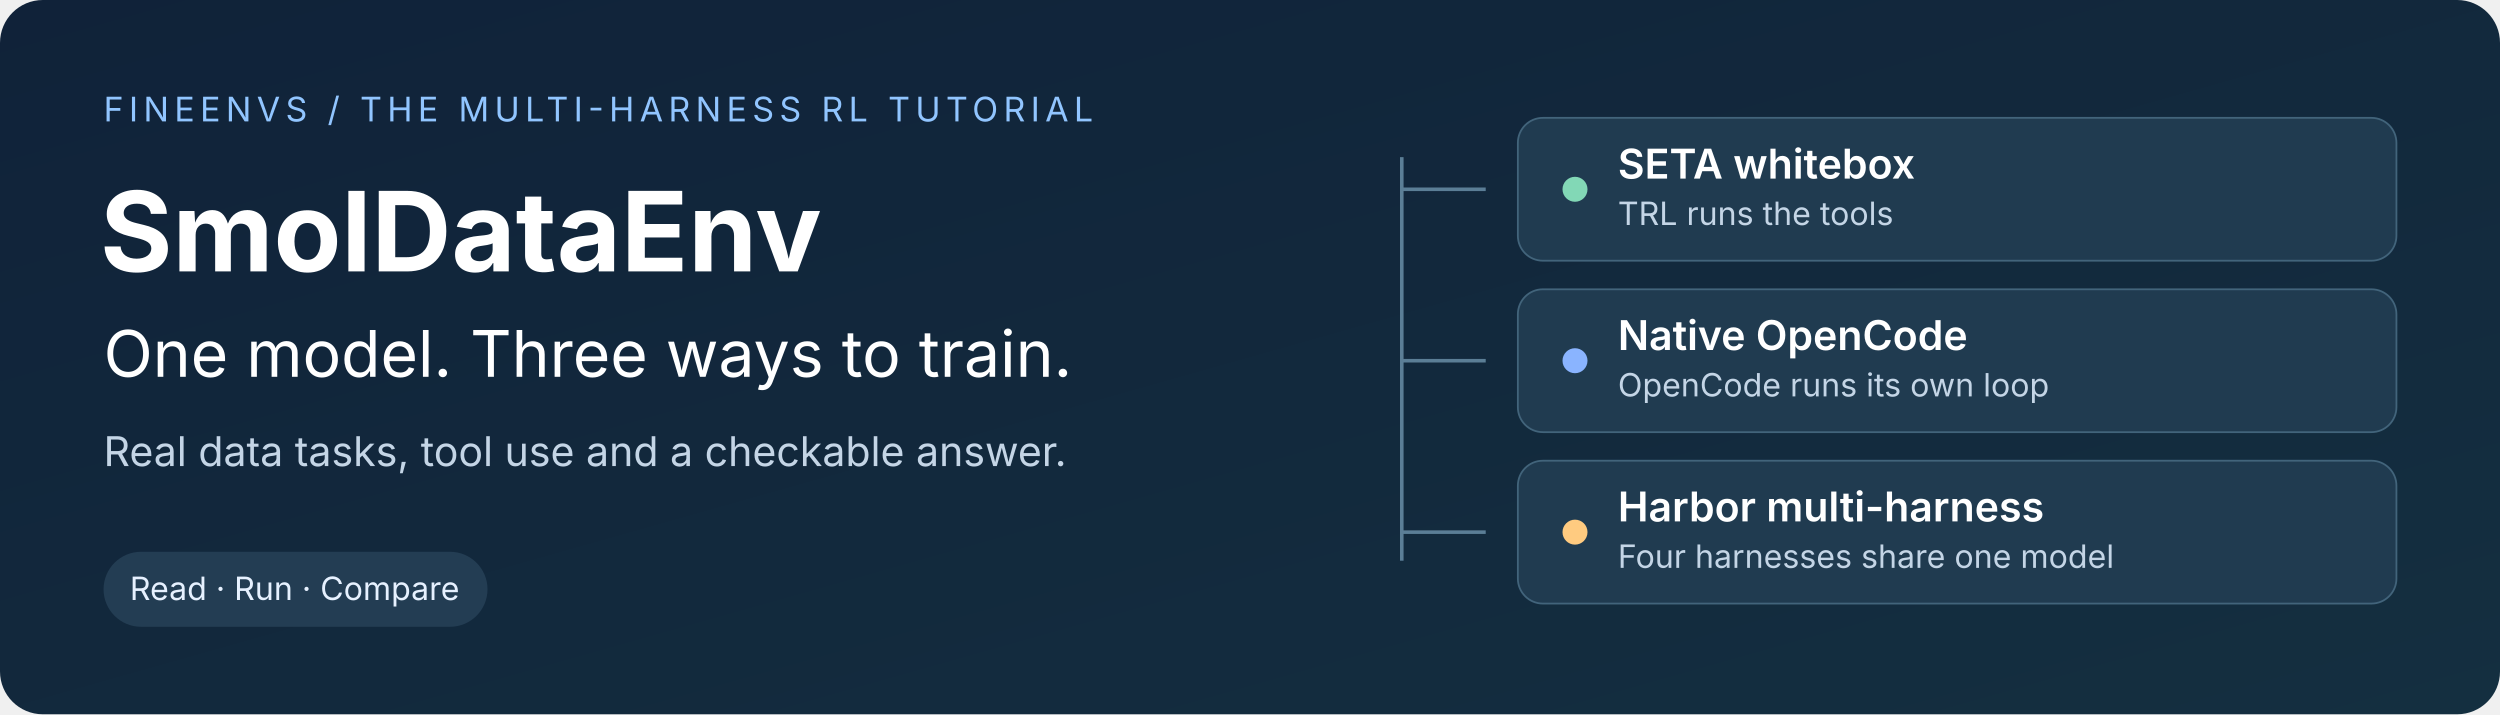
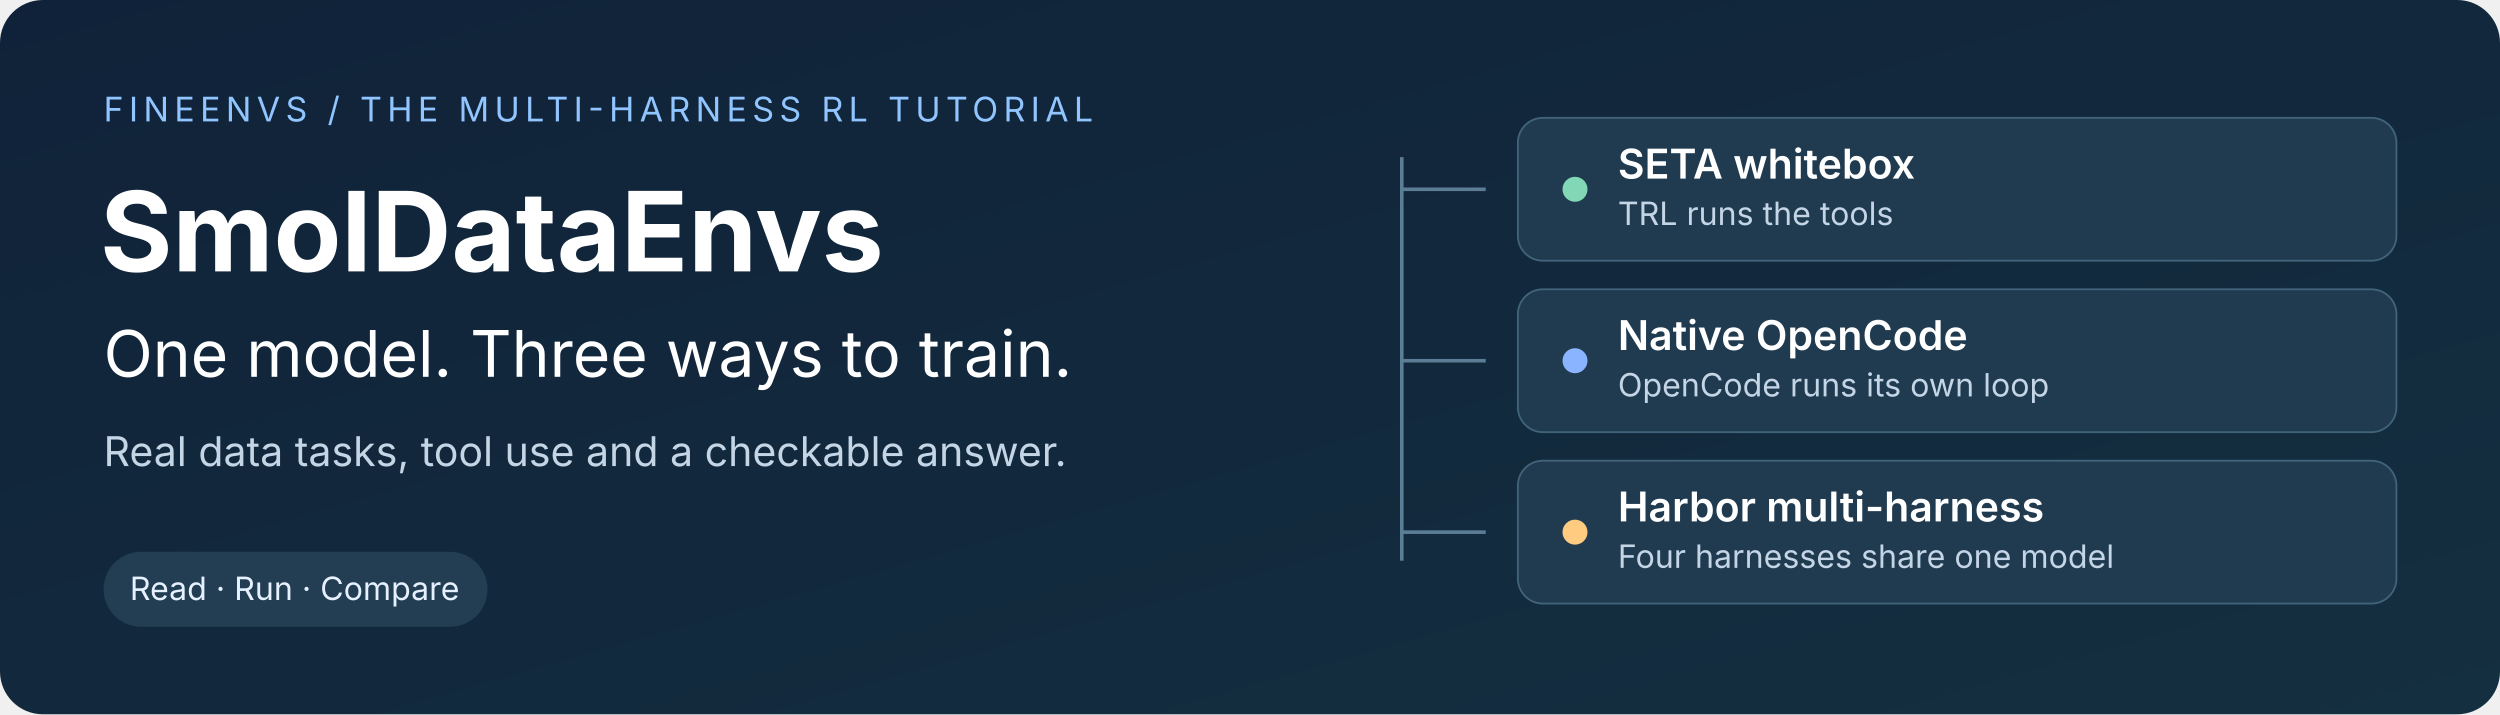
<svg xmlns="http://www.w3.org/2000/svg" width="1400" height="400" viewBox="0 0 1400 400" role="img" aria-labelledby="title description">
  <defs>
    <linearGradient id="background" x2="1" y2="1">
      <stop stop-color="#102239" />
      <stop offset="1" stop-color="#142f40" />
    </linearGradient>
  </defs>
  <rect width="1400" height="400" rx="24" fill="url(#background)" />
  <g font-family="Inter, DejaVu Sans, Arial, sans-serif">
    <text x="58" y="68" fill="#91c5ff" font-size="19" letter-spacing="3">FINEENVS / THE MULTI-HARNESS RL TUTORIAL</text>
-     <text x="56" y="152" fill="#fff" font-size="62" font-weight="700">SmolDataEnv</text>
+     <text x="56" y="152" fill="#fff" font-size="62" font-weight="700">SmolDataEnvs</text>
    <text x="58" y="211" fill="#fff" font-size="36">One model. Three ways to train.</text>
    <text x="58" y="261" fill="#c4d5e6" font-size="23">Real data tasks, tool use and a checkable answer.</text>
    <rect x="58" y="309" width="215" height="42" rx="21" fill="#233d53" />
    <text x="165" y="336" text-anchor="middle" fill="#e6f1ff" font-size="18">Read · Run · Compare</text>
    <path d="M785 88 V314 M785 106 H832 M785 202 H832 M785 298 H832" fill="none" stroke="#5b7e96" stroke-width="2" />
    <g transform="translate(850 66)">
      <rect width="492" height="80" rx="14" fill="#203b50" stroke="#42647b" />
      <circle cx="32" cy="40" r="7" fill="#82d8b6" />
      <text x="56" y="34" fill="#fff" font-size="23" font-weight="600">SETA whitebox</text>
      <text x="56" y="60" fill="#c4d5e6" font-size="18">TRL runs the tools</text>
    </g>
    <g transform="translate(850 162)">
      <rect width="492" height="80" rx="14" fill="#203b50" stroke="#42647b" />
      <circle cx="32" cy="40" r="7" fill="#8ab4ff" />
      <text x="56" y="34" fill="#fff" font-size="23" font-weight="600">Native OpenCode</text>
      <text x="56" y="60" fill="#c4d5e6" font-size="18">OpenCode runs its own loop</text>
    </g>
    <g transform="translate(850 258)">
      <rect width="492" height="80" rx="14" fill="#203b50" stroke="#42647b" />
      <circle cx="32" cy="40" r="7" fill="#ffcb80" />
      <text x="56" y="34" fill="#fff" font-size="23" font-weight="600">Harbor multi-harness</text>
      <text x="56" y="60" fill="#c4d5e6" font-size="18">Four harnesses share one model</text>
    </g>
  </g>
</svg>
